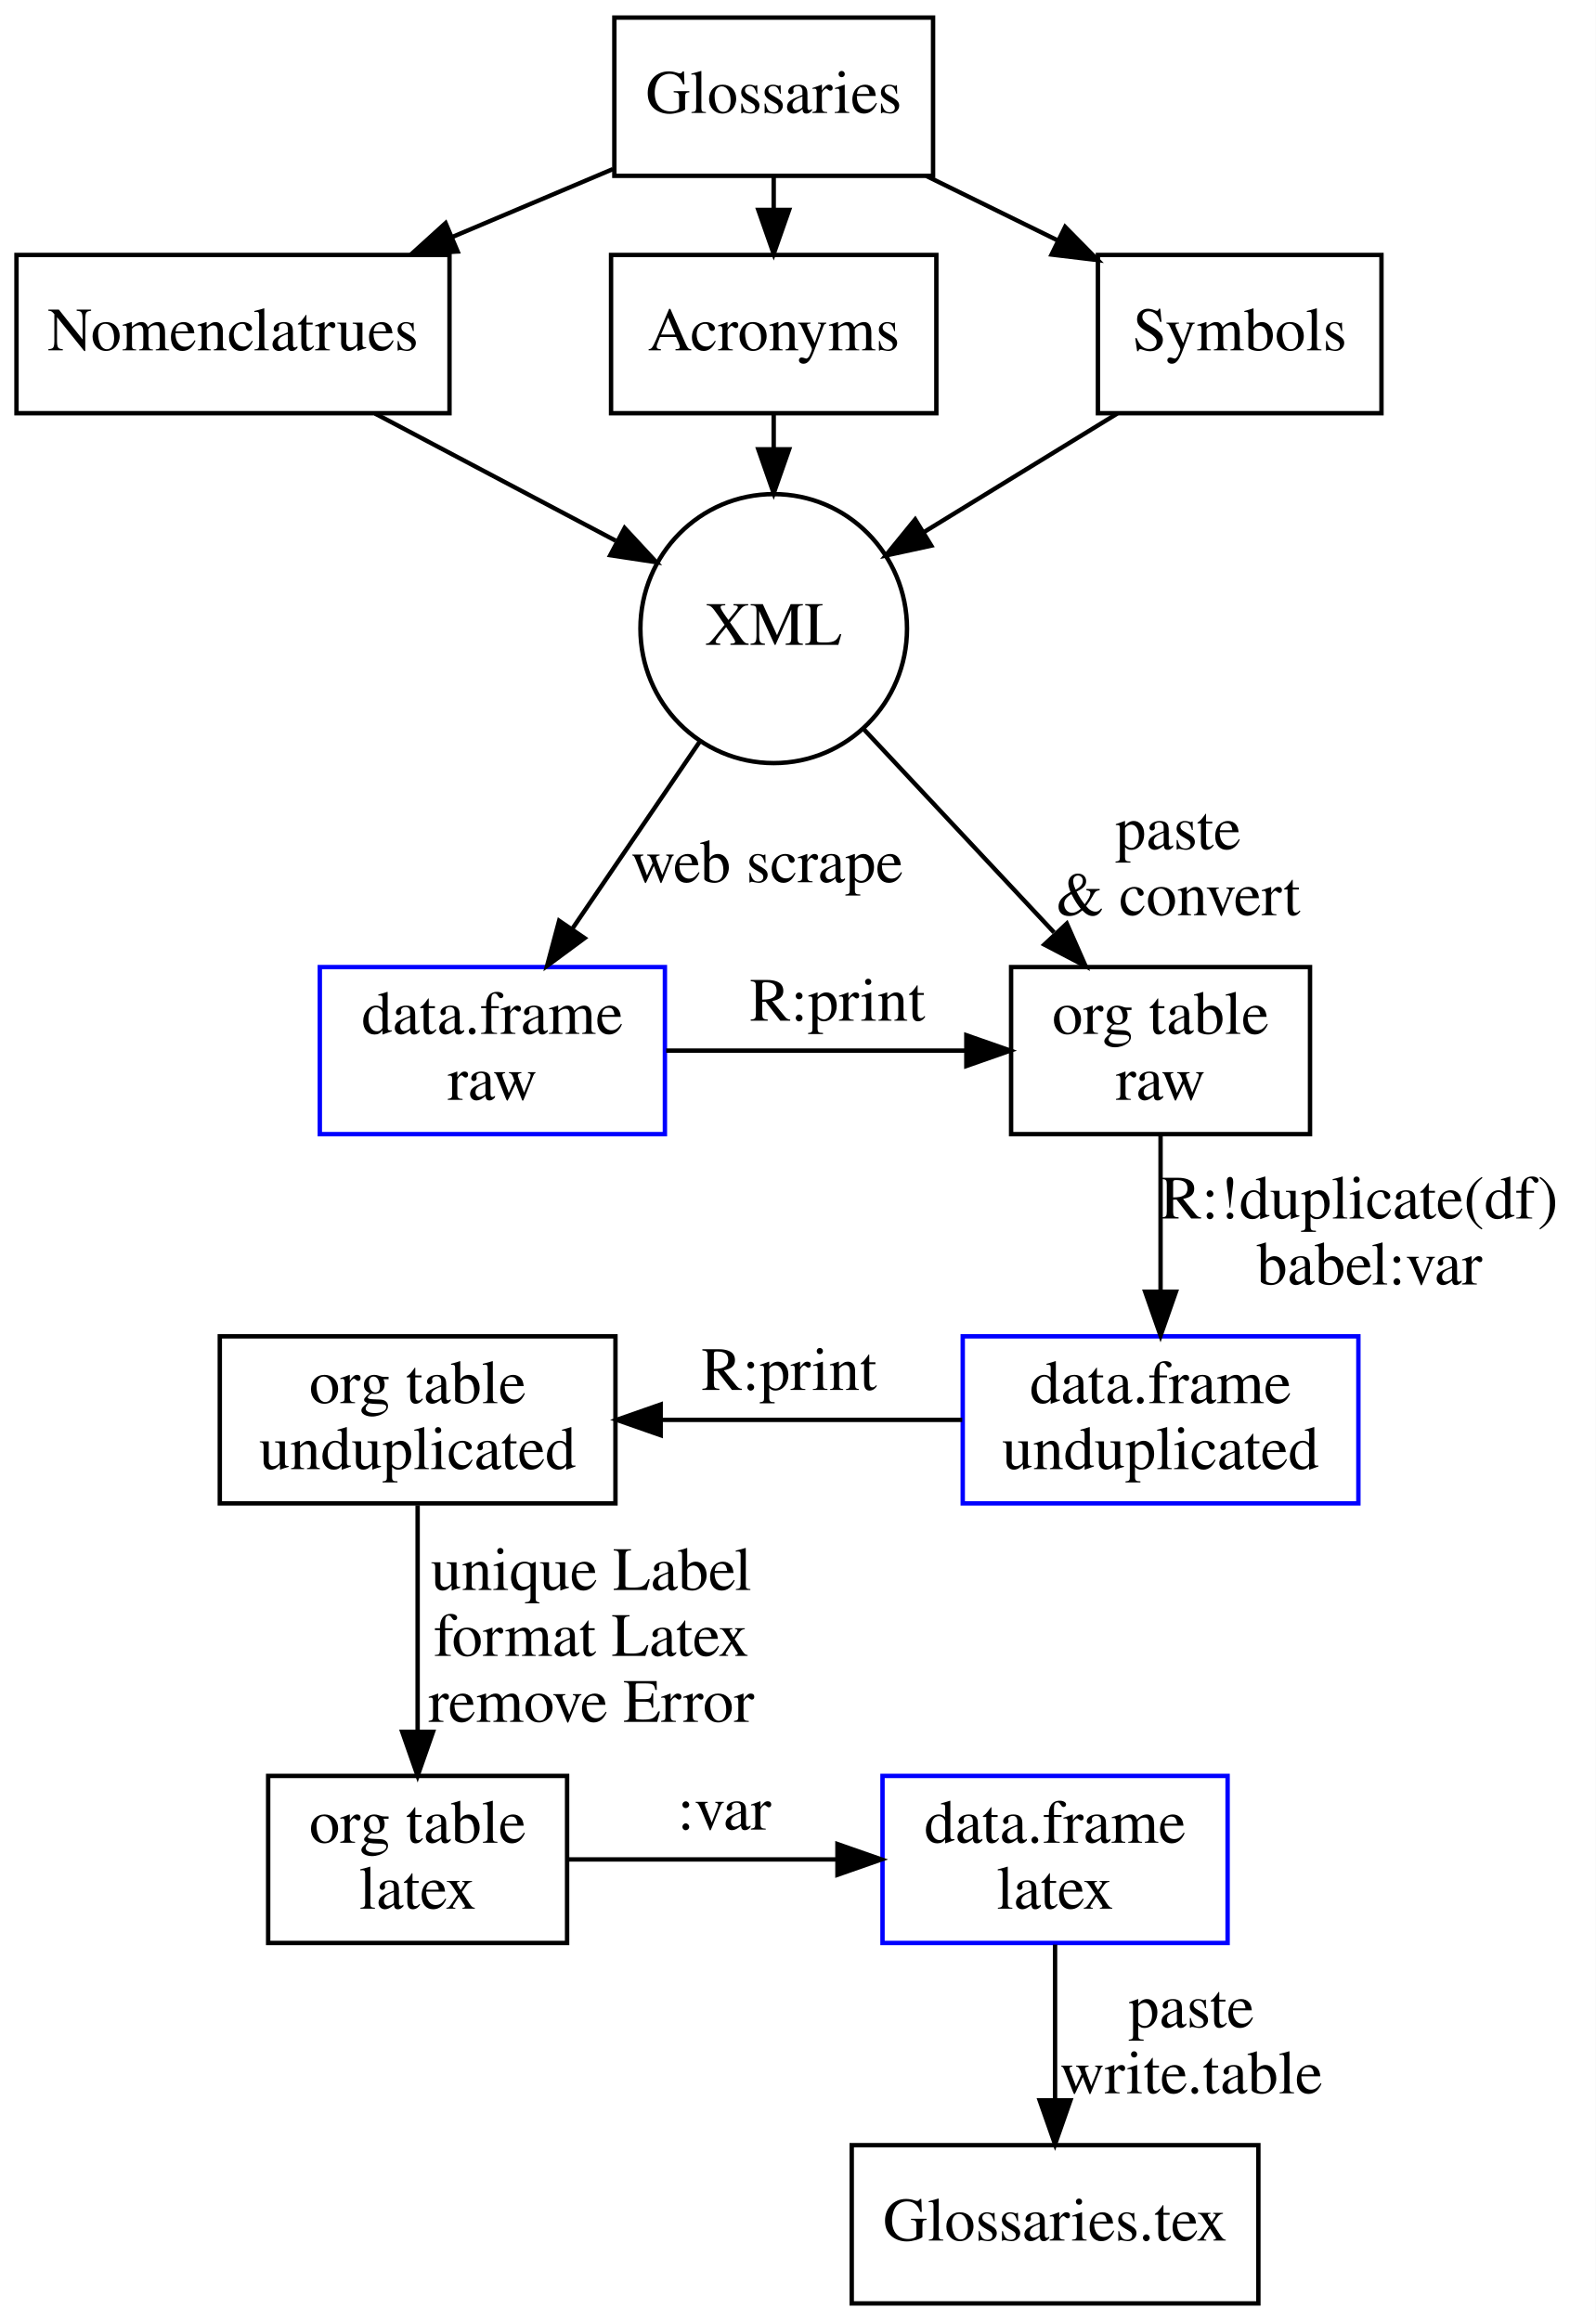
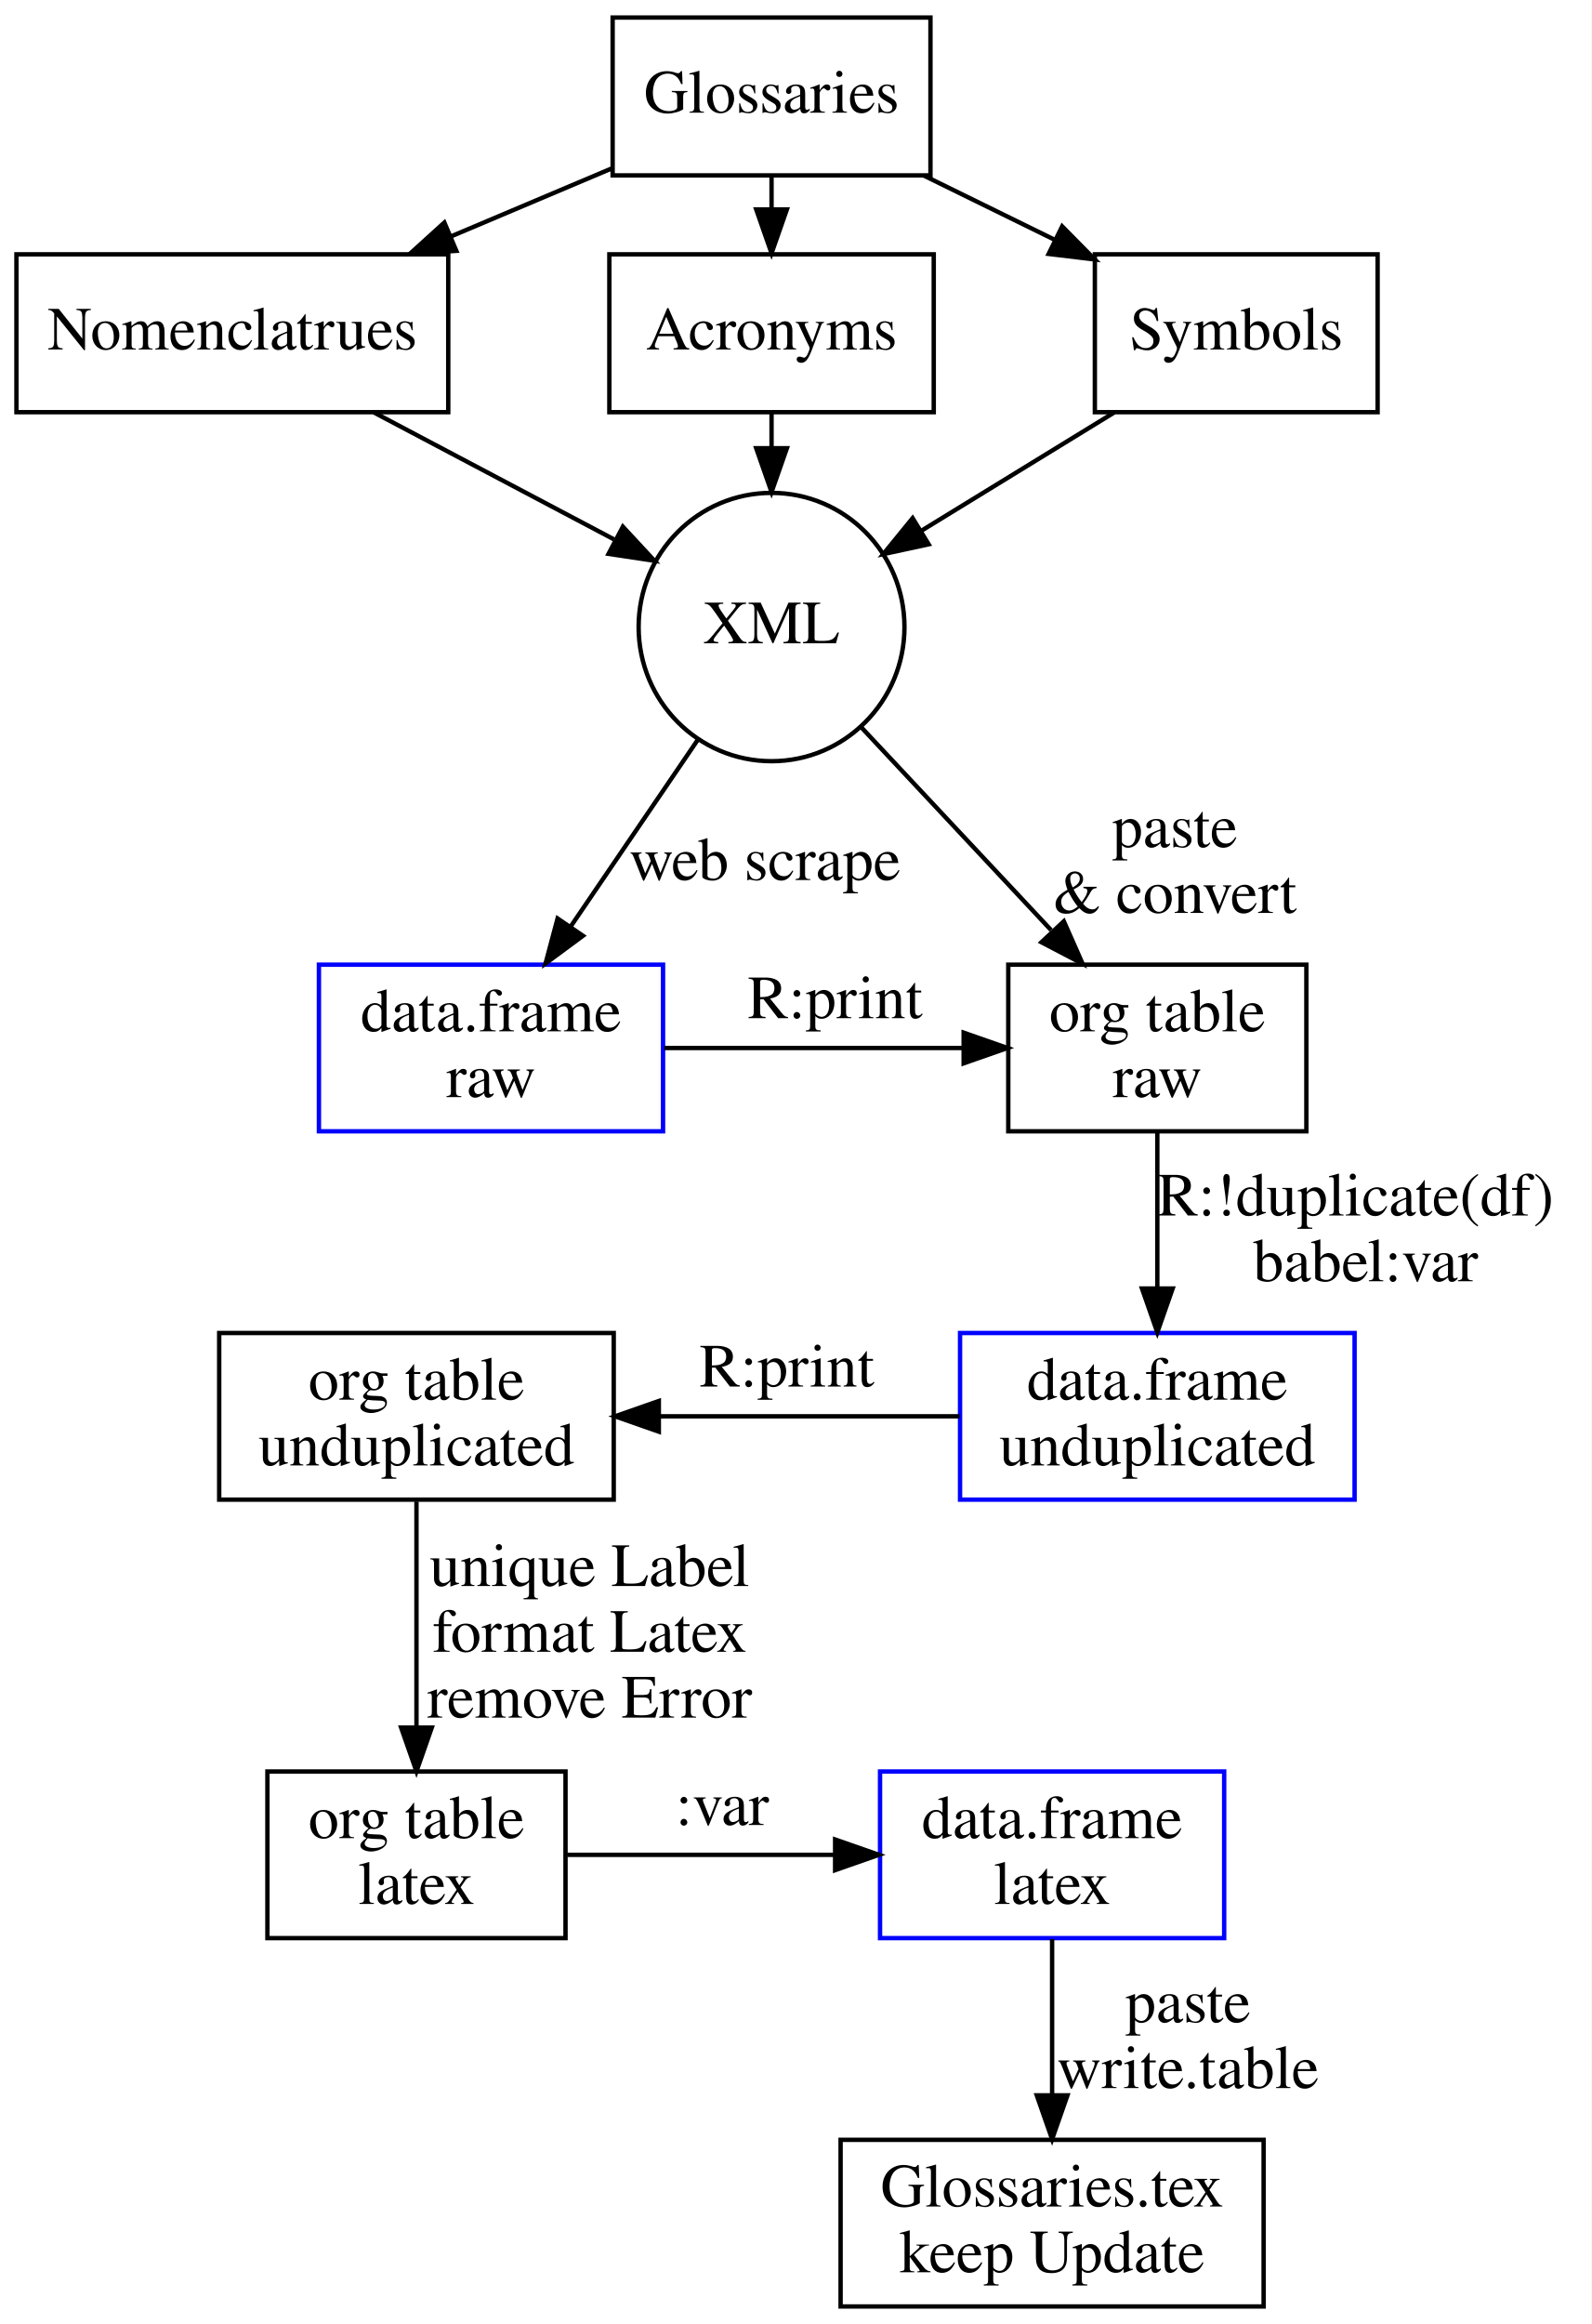
- <svg xmlns="http://www.w3.org/2000/svg" width="363pt" height="528pt" viewBox="0.00 0.00 363.00 528.00">
-   <g id="graph0" class="graph" transform="scale(1 1) rotate(0) translate(4 524)">
-     <polygon fill="white" stroke="none" points="-4,4 -4,-524 359,-524 359,4 -4,4" />
+ <svg xmlns="http://www.w3.org/2000/svg" width="363pt" height="530pt" viewBox="0.00 0.00 363.00 530.00">
+   <g id="graph0" class="graph" transform="scale(1 1) rotate(0) translate(4 526)">
+     <polygon fill="white" stroke="none" points="-4,4 -4,-526 359,-526 359,4 -4,4" />
    <g id="node1" class="node">
-       <polygon fill="none" stroke="black" points="208.25,-520 135.75,-520 135.75,-484 208.25,-484 208.25,-520" />
-       <text text-anchor="middle" x="172" y="-498.3" font-family="Times,serif" font-size="14.00">Glossaries</text>
+       <polygon fill="none" stroke="black" points="208.25,-522 135.75,-522 135.75,-486 208.25,-486 208.25,-522" />
+       <text text-anchor="middle" x="172" y="-500.3" font-family="Times,serif" font-size="14.00">Glossaries</text>
    </g>
    <g id="node2" class="node">
-       <polygon fill="none" stroke="black" points="98.25,-466 -0.25,-466 -0.25,-430 98.25,-430 98.25,-466" />
-       <text text-anchor="middle" x="49" y="-444.3" font-family="Times,serif" font-size="14.00">Nomenclatrues</text>
+       <polygon fill="none" stroke="black" points="98.25,-468 -0.25,-468 -0.25,-432 98.25,-432 98.25,-468" />
+       <text text-anchor="middle" x="49" y="-446.3" font-family="Times,serif" font-size="14.00">Nomenclatrues</text>
    </g>
    <g id="edge1" class="edge">
-       <path fill="none" stroke="black" d="M135.429,-485.539C123.917,-480.672 111.003,-475.212 98.737,-470.027" />
-       <polygon fill="black" stroke="black" points="100.091,-466.799 89.517,-466.129 97.365,-473.247 100.091,-466.799" />
+       <path fill="none" stroke="black" d="M135.429,-487.539C123.917,-482.672 111.003,-477.212 98.737,-472.027" />
+       <polygon fill="black" stroke="black" points="100.091,-468.799 89.517,-468.129 97.365,-475.247 100.091,-468.799" />
    </g>
    <g id="node3" class="node">
-       <polygon fill="none" stroke="black" points="209,-466 135,-466 135,-430 209,-430 209,-466" />
-       <text text-anchor="middle" x="172" y="-444.3" font-family="Times,serif" font-size="14.00">Acronyms</text>
+       <polygon fill="none" stroke="black" points="209,-468 135,-468 135,-432 209,-432 209,-468" />
+       <text text-anchor="middle" x="172" y="-446.3" font-family="Times,serif" font-size="14.00">Acronyms</text>
    </g>
    <g id="edge2" class="edge">
-       <path fill="none" stroke="black" d="M172,-483.973C172,-481.574 172,-479.059 172,-476.524" />
-       <polygon fill="black" stroke="black" points="175.5,-476.243 172,-466.243 168.5,-476.243 175.5,-476.243" />
+       <path fill="none" stroke="black" d="M172,-485.973C172,-483.574 172,-481.059 172,-478.524" />
+       <polygon fill="black" stroke="black" points="175.5,-478.243 172,-468.243 168.5,-478.243 175.5,-478.243" />
    </g>
    <g id="node4" class="node">
-       <polygon fill="none" stroke="black" points="310.25,-466 245.75,-466 245.75,-430 310.25,-430 310.25,-466" />
-       <text text-anchor="middle" x="278" y="-444.3" font-family="Times,serif" font-size="14.00">Symbols</text>
+       <polygon fill="none" stroke="black" points="310.25,-468 245.75,-468 245.75,-432 310.25,-432 310.25,-468" />
+       <text text-anchor="middle" x="278" y="-446.3" font-family="Times,serif" font-size="14.00">Symbols</text>
    </g>
    <g id="edge3" class="edge">
-       <path fill="none" stroke="black" d="M206.708,-483.973C216.226,-479.304 226.64,-474.196 236.497,-469.36" />
-       <polygon fill="black" stroke="black" points="238.292,-472.378 245.729,-464.831 235.209,-466.093 238.292,-472.378" />
+       <path fill="none" stroke="black" d="M206.708,-485.973C216.226,-481.304 226.64,-476.196 236.497,-471.36" />
+       <polygon fill="black" stroke="black" points="238.292,-474.378 245.729,-466.831 235.209,-468.093 238.292,-474.378" />
    </g>
    <g id="node5" class="node">
-       <ellipse fill="none" stroke="black" cx="172" cy="-381" rx="30.321" ry="30.595" />
-       <text text-anchor="middle" x="172" y="-377.3" font-family="Times,serif" font-size="14.00">XML</text>
+       <ellipse fill="none" stroke="black" cx="172" cy="-383" rx="30.321" ry="30.595" />
+       <text text-anchor="middle" x="172" y="-379.3" font-family="Times,serif" font-size="14.00">XML</text>
    </g>
    <g id="edge4" class="edge">
-       <path fill="none" stroke="black" d="M81.317,-429.922C98.132,-421.036 118.737,-410.147 136.055,-400.996" />
-       <polygon fill="black" stroke="black" points="138.086,-403.881 145.292,-396.114 134.815,-397.692 138.086,-403.881" />
+       <path fill="none" stroke="black" d="M81.317,-431.922C98.132,-423.036 118.737,-412.147 136.055,-402.996" />
+       <polygon fill="black" stroke="black" points="138.086,-405.881 145.292,-398.114 134.815,-399.692 138.086,-405.881" />
    </g>
    <g id="edge5" class="edge">
-       <path fill="none" stroke="black" d="M172,-429.922C172,-427.4 172,-424.716 172,-421.956" />
-       <polygon fill="black" stroke="black" points="175.5,-421.783 172,-411.783 168.5,-421.783 175.5,-421.783" />
+       <path fill="none" stroke="black" d="M172,-431.922C172,-429.4 172,-426.716 172,-423.956" />
+       <polygon fill="black" stroke="black" points="175.5,-423.783 172,-413.783 168.5,-423.783 175.5,-423.783" />
    </g>
    <g id="edge6" class="edge">
-       <path fill="none" stroke="black" d="M250.15,-429.922C236.638,-421.636 220.287,-411.61 206.041,-402.874" />
-       <polygon fill="black" stroke="black" points="207.841,-399.872 197.487,-397.629 204.182,-405.84 207.841,-399.872" />
+       <path fill="none" stroke="black" d="M250.15,-431.922C236.638,-423.636 220.287,-413.61 206.041,-404.874" />
+       <polygon fill="black" stroke="black" points="207.841,-401.872 197.487,-399.629 204.182,-407.84 207.841,-401.872" />
    </g>
    <g id="node6" class="node">
-       <polygon fill="none" stroke="blue" points="147.25,-304 68.75,-304 68.75,-266 147.25,-266 147.25,-304" />
-       <text text-anchor="middle" x="108" y="-288.8" font-family="Times,serif" font-size="14.00">data.frame </text>
-       <text text-anchor="middle" x="108" y="-273.8" font-family="Times,serif" font-size="14.00"> raw</text>
+       <polygon fill="none" stroke="blue" points="147.25,-306 68.75,-306 68.75,-268 147.25,-268 147.25,-306" />
+       <text text-anchor="middle" x="108" y="-290.8" font-family="Times,serif" font-size="14.00">data.frame </text>
+       <text text-anchor="middle" x="108" y="-275.8" font-family="Times,serif" font-size="14.00"> raw</text>
    </g>
    <g id="edge7" class="edge">
-       <path fill="none" stroke="black" d="M155.185,-355.303C146.253,-342.184 135.266,-326.047 126.142,-312.647" />
-       <polygon fill="black" stroke="black" points="128.977,-310.591 120.456,-304.295 123.191,-314.531 128.977,-310.591" />
-       <text text-anchor="middle" x="170.5" y="-323.3" font-family="Times,serif" font-size="14.00"> web scrape</text>
+       <path fill="none" stroke="black" d="M155.185,-357.303C146.253,-344.184 135.266,-328.047 126.142,-314.647" />
+       <polygon fill="black" stroke="black" points="128.977,-312.591 120.456,-306.295 123.191,-316.531 128.977,-312.591" />
+       <text text-anchor="middle" x="170.5" y="-325.3" font-family="Times,serif" font-size="14.00"> web scrape</text>
    </g>
    <g id="node9" class="node">
-       <polygon fill="none" stroke="black" points="294,-304 226,-304 226,-266 294,-266 294,-304" />
-       <text text-anchor="middle" x="260" y="-288.8" font-family="Times,serif" font-size="14.00">org table </text>
-       <text text-anchor="middle" x="260" y="-273.8" font-family="Times,serif" font-size="14.00"> raw </text>
+       <polygon fill="none" stroke="black" points="294,-306 226,-306 226,-268 294,-268 294,-306" />
+       <text text-anchor="middle" x="260" y="-290.8" font-family="Times,serif" font-size="14.00">org table </text>
+       <text text-anchor="middle" x="260" y="-275.8" font-family="Times,serif" font-size="14.00"> raw </text>
    </g>
    <g id="edge8" class="edge">
-       <path fill="none" stroke="black" d="M192.41,-358.198C205.348,-344.378 222.149,-326.432 235.763,-311.889" />
-       <polygon fill="black" stroke="black" points="238.675,-313.9 242.954,-304.208 233.565,-309.116 238.675,-313.9" />
-       <text text-anchor="middle" x="264" y="-330.8" font-family="Times,serif" font-size="14.00"> paste </text>
-       <text text-anchor="middle" x="264" y="-315.8" font-family="Times,serif" font-size="14.00">&amp; convert</text>
+       <path fill="none" stroke="black" d="M192.41,-360.198C205.348,-346.378 222.149,-328.432 235.763,-313.889" />
+       <polygon fill="black" stroke="black" points="238.675,-315.9 242.954,-306.208 233.565,-311.116 238.675,-315.9" />
+       <text text-anchor="middle" x="264" y="-332.8" font-family="Times,serif" font-size="14.00"> paste </text>
+       <text text-anchor="middle" x="264" y="-317.8" font-family="Times,serif" font-size="14.00">&amp; convert</text>
    </g>
    <g id="edge9" class="edge">
-       <path fill="none" stroke="black" d="M147.539,-285C168.403,-285 194.071,-285 215.615,-285" />
-       <polygon fill="black" stroke="black" points="215.82,-288.5 225.82,-285 215.82,-281.5 215.82,-288.5" />
-       <text text-anchor="middle" x="186.5" y="-291.8" font-family="Times,serif" font-size="14.00"> R:print</text>
+       <path fill="none" stroke="black" d="M147.539,-287C168.403,-287 194.071,-287 215.615,-287" />
+       <polygon fill="black" stroke="black" points="215.82,-290.5 225.82,-287 215.82,-283.5 215.82,-290.5" />
+       <text text-anchor="middle" x="186.5" y="-293.8" font-family="Times,serif" font-size="14.00"> R:print</text>
    </g>
    <g id="node7" class="node">
-       <polygon fill="none" stroke="blue" points="305,-220 215,-220 215,-182 305,-182 305,-220" />
-       <text text-anchor="middle" x="260" y="-204.8" font-family="Times,serif" font-size="14.00">data.frame </text>
-       <text text-anchor="middle" x="260" y="-189.8" font-family="Times,serif" font-size="14.00"> unduplicated</text>
+       <polygon fill="none" stroke="blue" points="305,-222 215,-222 215,-184 305,-184 305,-222" />
+       <text text-anchor="middle" x="260" y="-206.8" font-family="Times,serif" font-size="14.00">data.frame </text>
+       <text text-anchor="middle" x="260" y="-191.8" font-family="Times,serif" font-size="14.00"> unduplicated</text>
    </g>
    <g id="node8" class="node">
-       <polygon fill="none" stroke="blue" points="275.25,-120 196.75,-120 196.75,-82 275.25,-82 275.25,-120" />
-       <text text-anchor="middle" x="236" y="-104.8" font-family="Times,serif" font-size="14.00">data.frame </text>
-       <text text-anchor="middle" x="236" y="-89.8" font-family="Times,serif" font-size="14.00"> latex</text>
+       <polygon fill="none" stroke="blue" points="275.25,-122 196.75,-122 196.75,-84 275.25,-84 275.25,-122" />
+       <text text-anchor="middle" x="236" y="-106.8" font-family="Times,serif" font-size="14.00">data.frame </text>
+       <text text-anchor="middle" x="236" y="-91.8" font-family="Times,serif" font-size="14.00"> latex</text>
    </g>
    <g id="node12" class="node">
-       <polygon fill="none" stroke="black" points="282.25,-36 189.75,-36 189.75,-0 282.25,-0 282.25,-36" />
-       <text text-anchor="middle" x="236" y="-14.3" font-family="Times,serif" font-size="14.00">Glossaries.tex</text>
+       <polygon fill="none" stroke="black" points="284.25,-38 187.75,-38 187.75,-0 284.25,-0 284.25,-38" />
+       <text text-anchor="middle" x="236" y="-22.8" font-family="Times,serif" font-size="14.00">Glossaries.tex </text>
+       <text text-anchor="middle" x="236" y="-7.8" font-family="Times,serif" font-size="14.00"> keep Update</text>
    </g>
    <g id="edge14" class="edge">
-       <path fill="none" stroke="black" d="M236,-81.62C236,-71.185 236,-57.923 236,-46.294" />
-       <polygon fill="black" stroke="black" points="239.5,-46.2 236,-36.2 232.5,-46.2 239.5,-46.2" />
-       <text text-anchor="middle" x="267" y="-62.8" font-family="Times,serif" font-size="14.00"> paste</text>
-       <text text-anchor="middle" x="267" y="-47.8" font-family="Times,serif" font-size="14.00"> write.table</text>
+       <path fill="none" stroke="black" d="M236,-83.802C236,-73.398 236,-60.121 236,-48.377" />
+       <polygon fill="black" stroke="black" points="239.5,-48.148 236,-38.148 232.5,-48.148 239.5,-48.148" />
+       <text text-anchor="middle" x="267" y="-64.8" font-family="Times,serif" font-size="14.00"> paste</text>
+       <text text-anchor="middle" x="267" y="-49.8" font-family="Times,serif" font-size="14.00"> write.table</text>
    </g>
    <g id="edge10" class="edge">
-       <path fill="none" stroke="black" d="M260,-265.802C260,-255.398 260,-242.122 260,-230.377" />
-       <polygon fill="black" stroke="black" points="263.5,-230.148 260,-220.148 256.5,-230.148 263.5,-230.148" />
-       <text text-anchor="start" x="260" y="-246.8" font-family="Times,serif" font-size="14.00"> R:!duplicate(df) </text>
-       <text text-anchor="middle" x="307.5" y="-231.8" font-family="Times,serif" font-size="14.00"> babel:var</text>
+       <path fill="none" stroke="black" d="M260,-267.802C260,-257.398 260,-244.122 260,-232.377" />
+       <polygon fill="black" stroke="black" points="263.5,-232.148 260,-222.148 256.5,-232.148 263.5,-232.148" />
+       <text text-anchor="start" x="260" y="-248.8" font-family="Times,serif" font-size="14.00"> R:!duplicate(df) </text>
+       <text text-anchor="middle" x="307.5" y="-233.8" font-family="Times,serif" font-size="14.00"> babel:var</text>
    </g>
    <g id="node10" class="node">
-       <polygon fill="none" stroke="black" points="136,-220 46,-220 46,-182 136,-182 136,-220" />
-       <text text-anchor="middle" x="91" y="-204.8" font-family="Times,serif" font-size="14.00">org table </text>
-       <text text-anchor="middle" x="91" y="-189.8" font-family="Times,serif" font-size="14.00"> unduplicated</text>
+       <polygon fill="none" stroke="black" points="136,-222 46,-222 46,-184 136,-184 136,-222" />
+       <text text-anchor="middle" x="91" y="-206.8" font-family="Times,serif" font-size="14.00">org table </text>
+       <text text-anchor="middle" x="91" y="-191.8" font-family="Times,serif" font-size="14.00"> unduplicated</text>
    </g>
    <g id="edge11" class="edge">
-       <path fill="none" stroke="black" d="M146.559,-201C168.712,-201 193.885,-201 214.879,-201" />
-       <polygon fill="black" stroke="black" points="146.289,-197.5 136.289,-201 146.289,-204.5 146.289,-197.5" />
-       <text text-anchor="middle" x="175.5" y="-207.8" font-family="Times,serif" font-size="14.00"> R:print</text>
+       <path fill="none" stroke="black" d="M146.559,-203C168.712,-203 193.885,-203 214.879,-203" />
+       <polygon fill="black" stroke="black" points="146.289,-199.5 136.289,-203 146.289,-206.5 146.289,-199.5" />
+       <text text-anchor="middle" x="175.5" y="-209.8" font-family="Times,serif" font-size="14.00"> R:print</text>
    </g>
    <g id="node11" class="node">
-       <polygon fill="none" stroke="black" points="125,-120 57,-120 57,-82 125,-82 125,-120" />
-       <text text-anchor="middle" x="91" y="-104.8" font-family="Times,serif" font-size="14.00">org table </text>
-       <text text-anchor="middle" x="91" y="-89.8" font-family="Times,serif" font-size="14.00"> latex</text>
+       <polygon fill="none" stroke="black" points="125,-122 57,-122 57,-84 125,-84 125,-122" />
+       <text text-anchor="middle" x="91" y="-106.8" font-family="Times,serif" font-size="14.00">org table </text>
+       <text text-anchor="middle" x="91" y="-91.8" font-family="Times,serif" font-size="14.00"> latex</text>
    </g>
    <g id="edge12" class="edge">
-       <path fill="none" stroke="black" d="M91,-181.567C91,-167.103 91,-146.724 91,-130.211" />
-       <polygon fill="black" stroke="black" points="94.5,-130.019 91,-120.019 87.5,-130.019 94.5,-130.019" />
-       <text text-anchor="middle" x="130.5" y="-162.3" font-family="Times,serif" font-size="14.00"> unique Label </text>
-       <text text-anchor="middle" x="130.5" y="-147.3" font-family="Times,serif" font-size="14.00"> format Latex </text>
-       <text text-anchor="middle" x="130.5" y="-132.3" font-family="Times,serif" font-size="14.00"> remove Error</text>
+       <path fill="none" stroke="black" d="M91,-183.567C91,-169.103 91,-148.724 91,-132.211" />
+       <polygon fill="black" stroke="black" points="94.5,-132.019 91,-122.019 87.5,-132.019 94.5,-132.019" />
+       <text text-anchor="middle" x="130.5" y="-164.3" font-family="Times,serif" font-size="14.00"> unique Label </text>
+       <text text-anchor="middle" x="130.5" y="-149.3" font-family="Times,serif" font-size="14.00"> format Latex </text>
+       <text text-anchor="middle" x="130.5" y="-134.3" font-family="Times,serif" font-size="14.00"> remove Error</text>
    </g>
    <g id="edge13" class="edge">
-       <path fill="none" stroke="black" d="M125.363,-101C143.549,-101 166.209,-101 186.278,-101" />
-       <polygon fill="black" stroke="black" points="186.499,-104.5 196.499,-101 186.499,-97.5 186.499,-104.5" />
-       <text text-anchor="middle" x="160.75" y="-107.8" font-family="Times,serif" font-size="14.00">:var </text>
+       <path fill="none" stroke="black" d="M125.363,-103C143.549,-103 166.209,-103 186.278,-103" />
+       <polygon fill="black" stroke="black" points="186.499,-106.5 196.499,-103 186.499,-99.5 186.499,-106.5" />
+       <text text-anchor="middle" x="160.75" y="-109.8" font-family="Times,serif" font-size="14.00">:var </text>
    </g>
  </g>
</svg>
